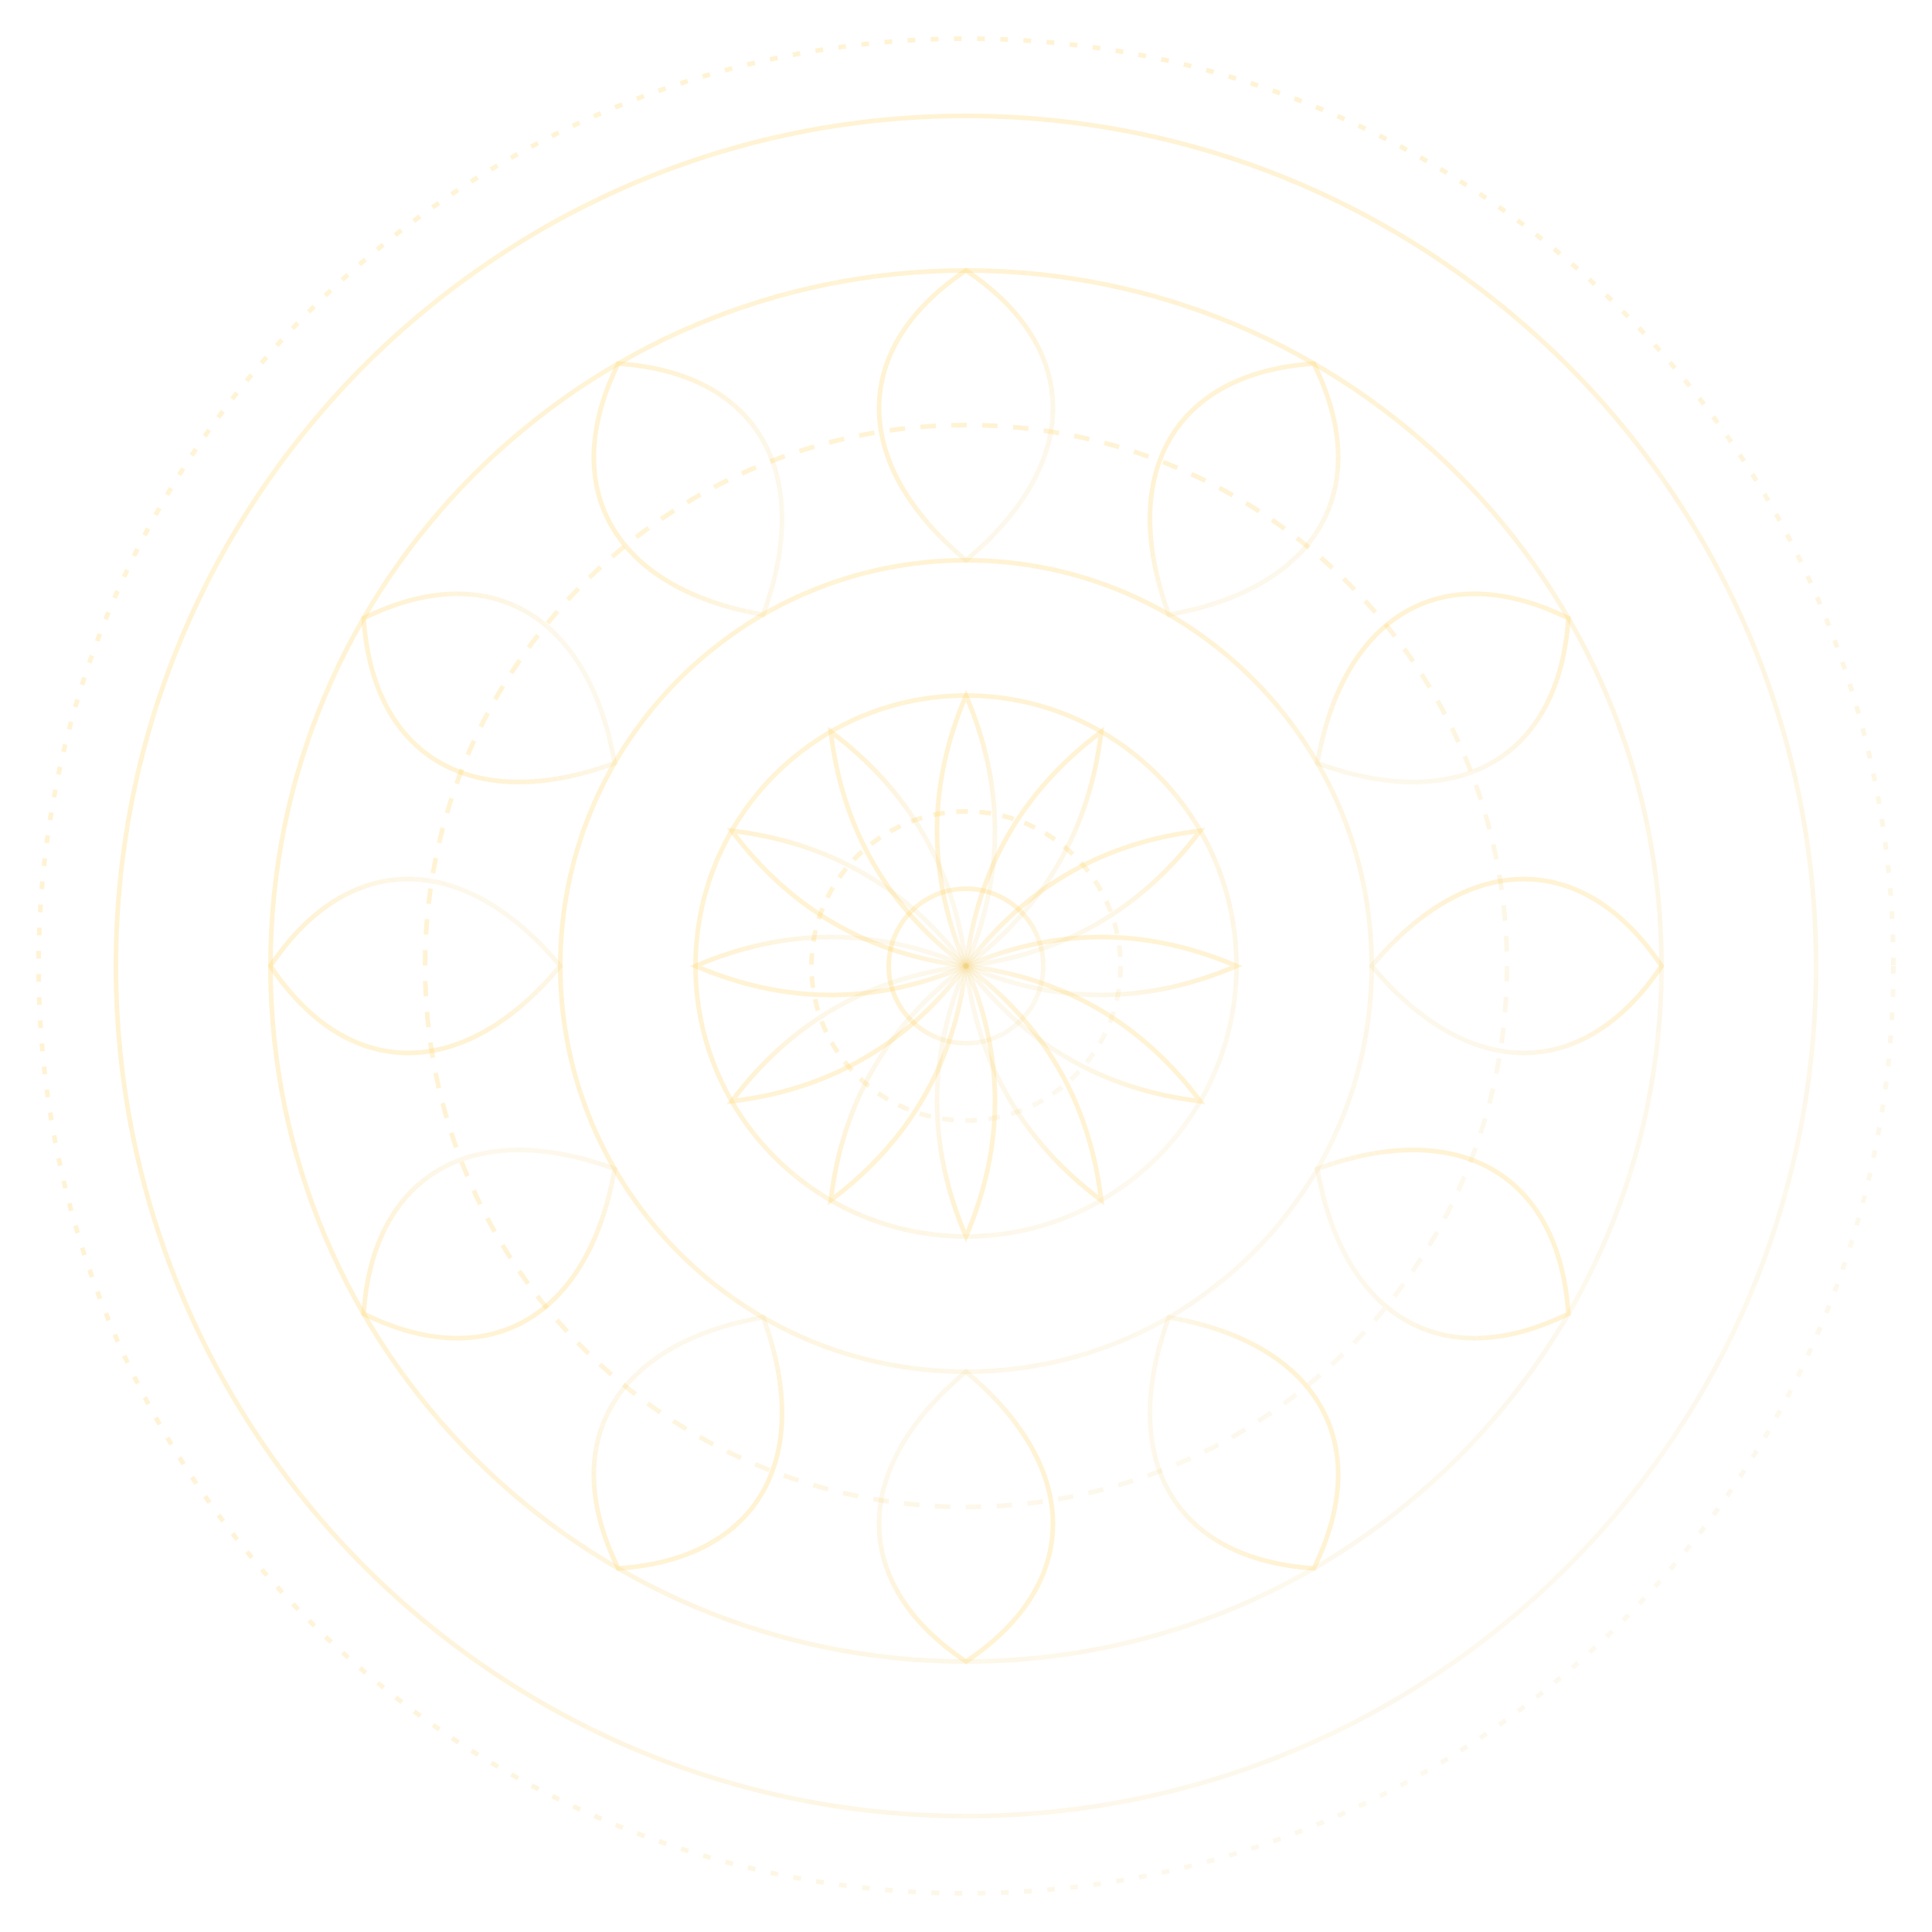
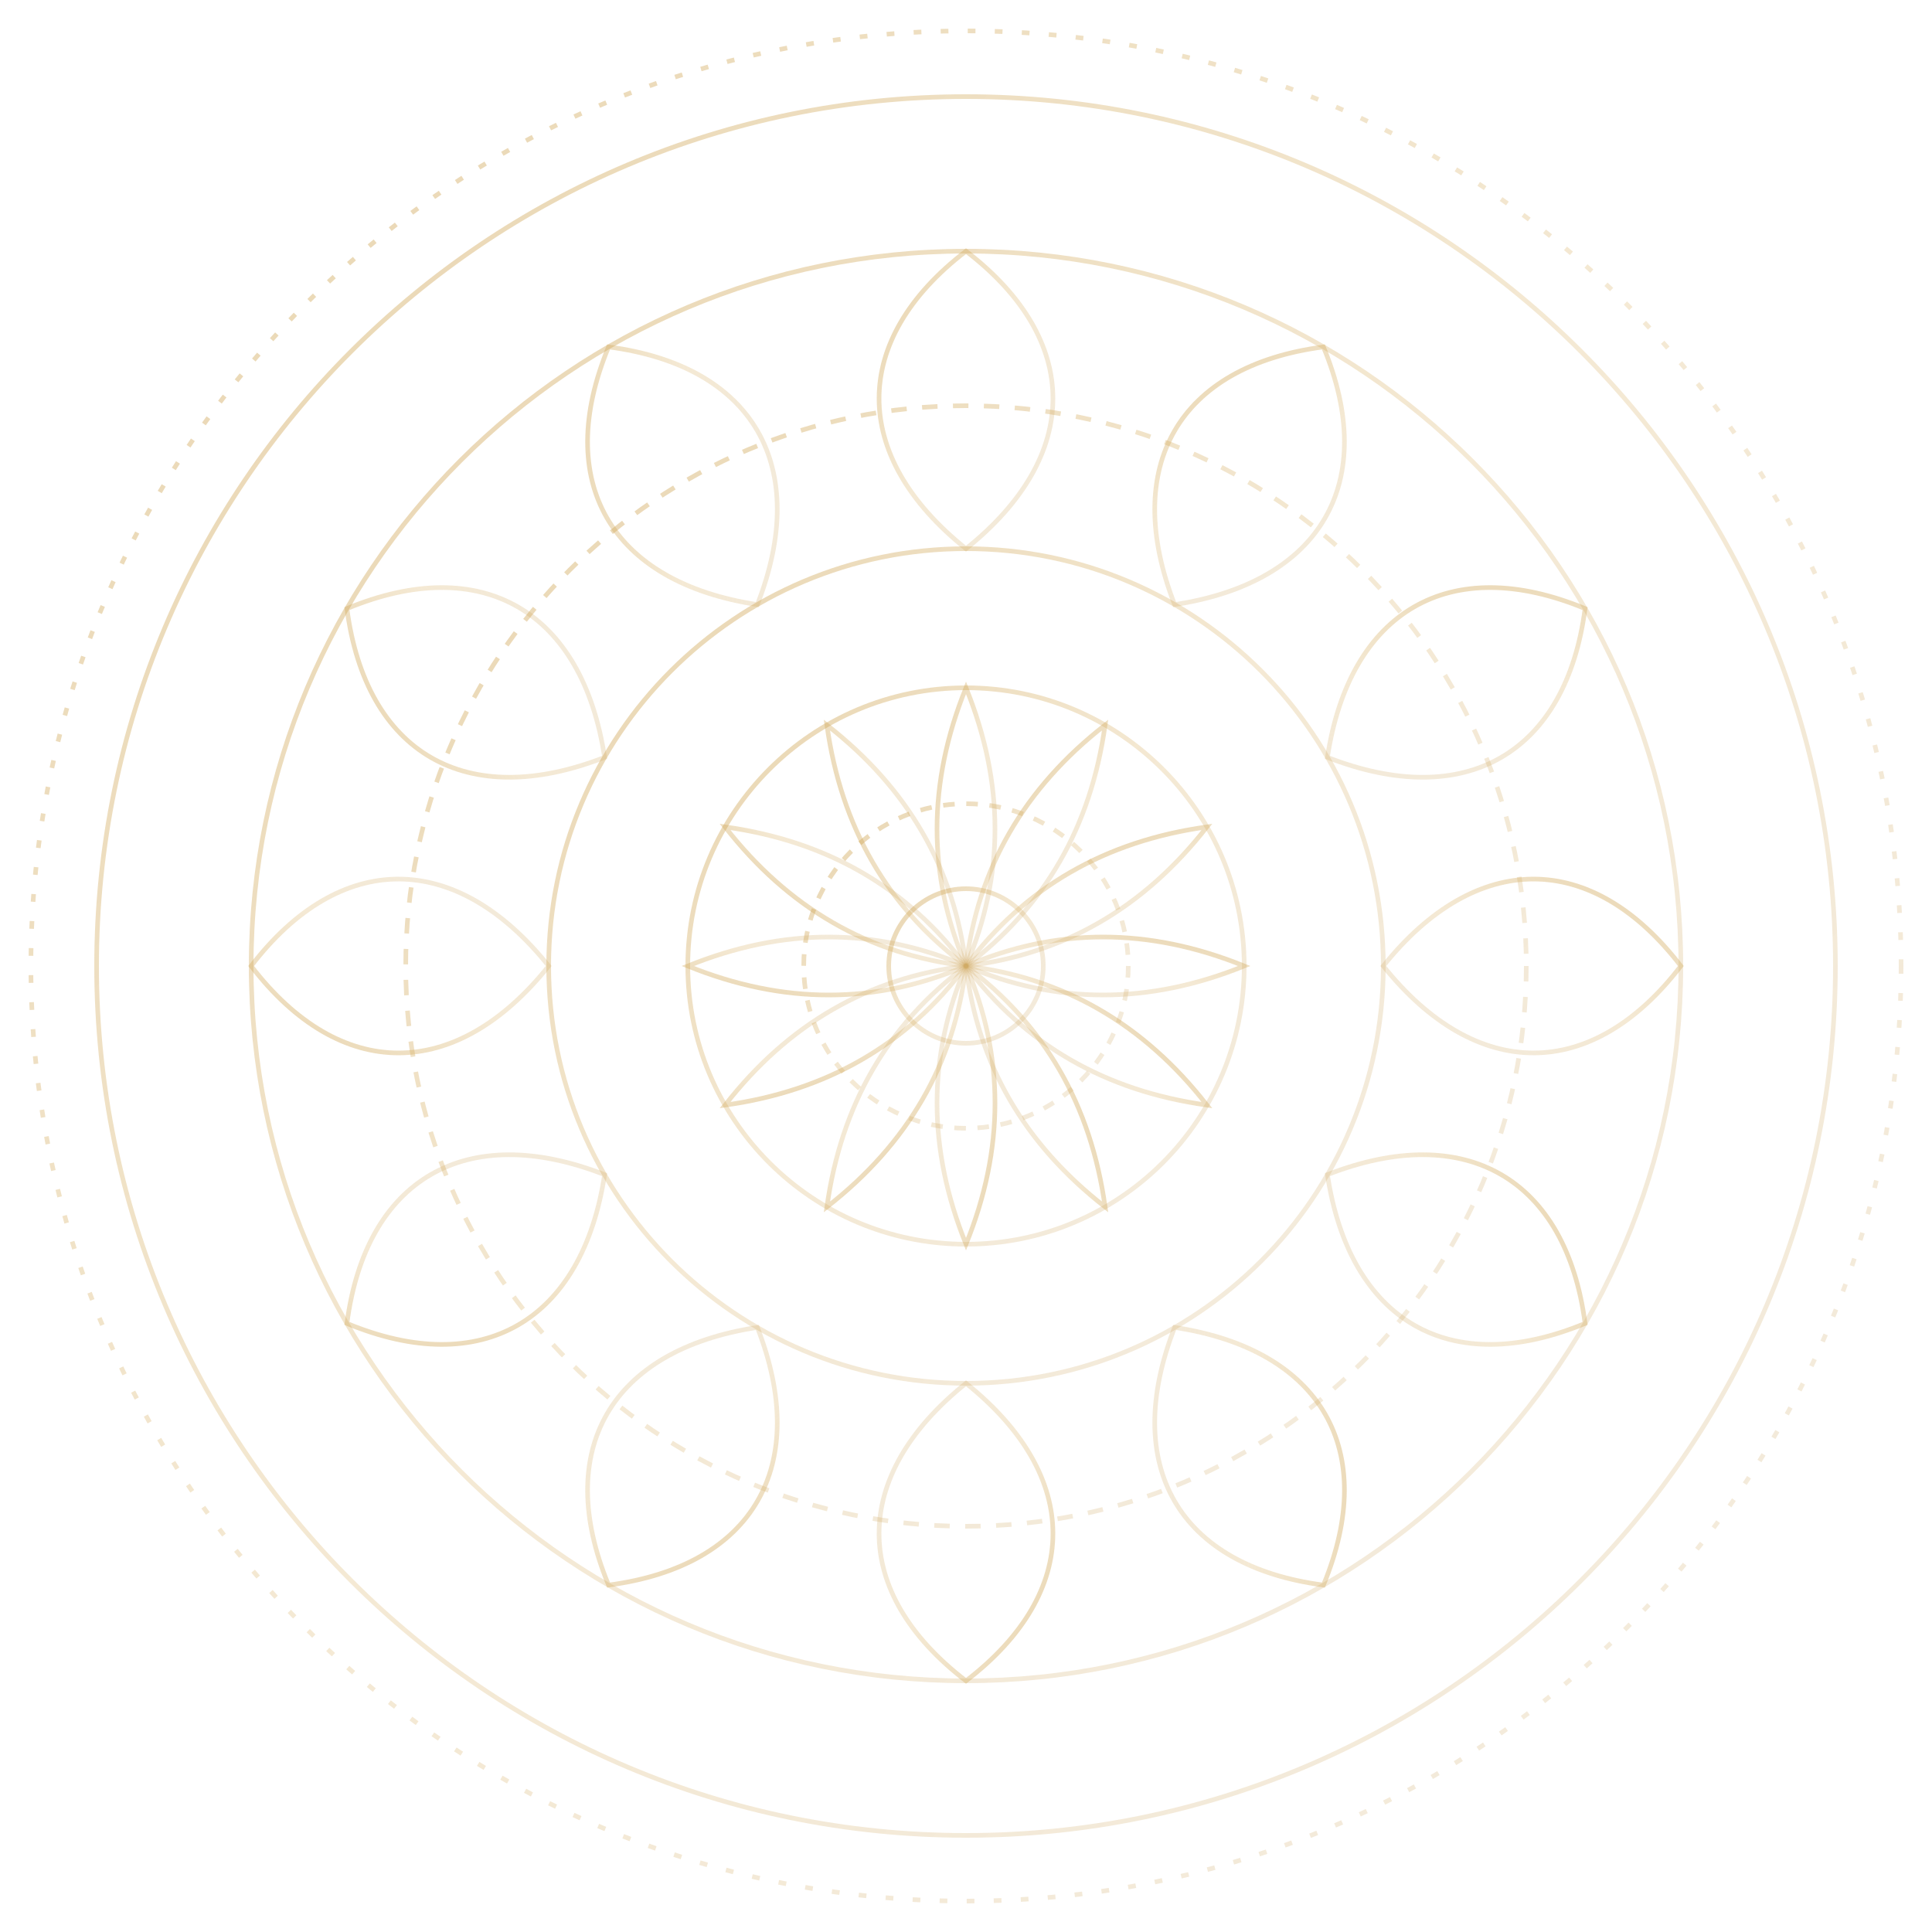
<svg xmlns="http://www.w3.org/2000/svg" viewBox="0 0 500 500" fill="none">
  <defs>
-     <linearGradient id="goldMandala" x1="0%" y1="0%" x2="100%" y2="100%">
-       <stop offset="0%" stop-color="#FFE082" stop-opacity="0.3" />
-       <stop offset="50%" stop-color="#FFB300" stop-opacity="0.15" />
-       <stop offset="100%" stop-color="#D4AF37" stop-opacity="0.05" />
+     <linearGradient id="brightMandala" x1="0%" y1="0%" x2="100%" y2="100%">
+       <stop offset="0%" stop-color="#C89B42" stop-opacity="0.45" />
+       <stop offset="50%" stop-color="#D9B166" stop-opacity="0.28" />
+       <stop offset="100%" stop-color="#B8862E" stop-opacity="0.15" />
    </linearGradient>
  </defs>
-   <g stroke="url(#goldMandala)" stroke-width="1.2">
+   <g stroke="url(#brightMandala)" stroke-width="1.2">
    <circle cx="250" cy="250" r="20" />
-     <circle cx="250" cy="250" r="40" stroke-dasharray="3,3" />
-     <circle cx="250" cy="250" r="70" />
-     <circle cx="250" cy="250" r="105" />
-     <circle cx="250" cy="250" r="140" stroke-dasharray="4,4" />
-     <circle cx="250" cy="250" r="180" />
-     <circle cx="250" cy="250" r="220" />
-     <circle cx="250" cy="250" r="240" stroke-dasharray="2,4" />
+     <circle cx="250" cy="250" r="42" stroke-dasharray="3,3" />
+     <circle cx="250" cy="250" r="72" />
+     <circle cx="250" cy="250" r="108" />
+     <circle cx="250" cy="250" r="145" stroke-dasharray="4,4" />
+     <circle cx="250" cy="250" r="185" />
+     <circle cx="250" cy="250" r="225" />
+     <circle cx="250" cy="250" r="242" stroke-dasharray="2,5" />
    <g transform="translate(250,250)">
-       <path d="M0,0 Q15,-35 0,-70 Q-15,-35 0,0" fill="none" />
-       <path d="M0,0 Q15,-35 0,-70 Q-15,-35 0,0" transform="rotate(30)" />
-       <path d="M0,0 Q15,-35 0,-70 Q-15,-35 0,0" transform="rotate(60)" />
-       <path d="M0,0 Q15,-35 0,-70 Q-15,-35 0,0" transform="rotate(90)" />
-       <path d="M0,0 Q15,-35 0,-70 Q-15,-35 0,0" transform="rotate(120)" />
-       <path d="M0,0 Q15,-35 0,-70 Q-15,-35 0,0" transform="rotate(150)" />
-       <path d="M0,0 Q15,-35 0,-70 Q-15,-35 0,0" transform="rotate(180)" />
-       <path d="M0,0 Q15,-35 0,-70 Q-15,-35 0,0" transform="rotate(210)" />
-       <path d="M0,0 Q15,-35 0,-70 Q-15,-35 0,0" transform="rotate(240)" />
-       <path d="M0,0 Q15,-35 0,-70 Q-15,-35 0,0" transform="rotate(270)" />
-       <path d="M0,0 Q15,-35 0,-70 Q-15,-35 0,0" transform="rotate(300)" />
-       <path d="M0,0 Q15,-35 0,-70 Q-15,-35 0,0" transform="rotate(330)" />
+       <path d="M0,0 Q15,-35 0,-72 Q-15,-35 0,0" fill="none" />
+       <path d="M0,0 Q15,-35 0,-72 Q-15,-35 0,0" transform="rotate(30)" />
+       <path d="M0,0 Q15,-35 0,-72 Q-15,-35 0,0" transform="rotate(60)" />
+       <path d="M0,0 Q15,-35 0,-72 Q-15,-35 0,0" transform="rotate(90)" />
+       <path d="M0,0 Q15,-35 0,-72 Q-15,-35 0,0" transform="rotate(120)" />
+       <path d="M0,0 Q15,-35 0,-72 Q-15,-35 0,0" transform="rotate(150)" />
+       <path d="M0,0 Q15,-35 0,-72 Q-15,-35 0,0" transform="rotate(180)" />
+       <path d="M0,0 Q15,-35 0,-72 Q-15,-35 0,0" transform="rotate(210)" />
+       <path d="M0,0 Q15,-35 0,-72 Q-15,-35 0,0" transform="rotate(240)" />
+       <path d="M0,0 Q15,-35 0,-72 Q-15,-35 0,0" transform="rotate(270)" />
+       <path d="M0,0 Q15,-35 0,-72 Q-15,-35 0,0" transform="rotate(300)" />
+       <path d="M0,0 Q15,-35 0,-72 Q-15,-35 0,0" transform="rotate(330)" />
    </g>
    <g transform="translate(250,250)">
-       <path d="M0,-105 C30,-130 30,-160 0,-180 C-30,-160 -30,-130 0,-105 Z" fill="none" />
-       <path d="M0,-105 C30,-130 30,-160 0,-180 C-30,-160 -30,-130 0,-105 Z" transform="rotate(30)" />
-       <path d="M0,-105 C30,-130 30,-160 0,-180 C-30,-160 -30,-130 0,-105 Z" transform="rotate(60)" />
-       <path d="M0,-105 C30,-130 30,-160 0,-180 C-30,-160 -30,-130 0,-105 Z" transform="rotate(90)" />
-       <path d="M0,-105 C30,-130 30,-160 0,-180 C-30,-160 -30,-130 0,-105 Z" transform="rotate(120)" />
-       <path d="M0,-105 C30,-130 30,-160 0,-180 C-30,-160 -30,-130 0,-105 Z" transform="rotate(150)" />
-       <path d="M0,-105 C30,-130 30,-160 0,-180 C-30,-160 -30,-130 0,-105 Z" transform="rotate(180)" />
-       <path d="M0,-105 C30,-130 30,-160 0,-180 C-30,-160 -30,-130 0,-105 Z" transform="rotate(210)" />
-       <path d="M0,-105 C30,-130 30,-160 0,-180 C-30,-160 -30,-130 0,-105 Z" transform="rotate(240)" />
-       <path d="M0,-105 C30,-130 30,-160 0,-180 C-30,-160 -30,-130 0,-105 Z" transform="rotate(270)" />
-       <path d="M0,-105 C30,-130 30,-160 0,-180 C-30,-160 -30,-130 0,-105 Z" transform="rotate(300)" />
-       <path d="M0,-105 C30,-130 30,-160 0,-180 C-30,-160 -30,-130 0,-105 Z" transform="rotate(330)" />
+       <path d="M0,-108 C30,-132 30,-162 0,-185 C-30,-162 -30,-132 0,-108 Z" fill="none" />
+       <path d="M0,-108 C30,-132 30,-162 0,-185 C-30,-162 -30,-132 0,-108 Z" transform="rotate(30)" />
+       <path d="M0,-108 C30,-132 30,-162 0,-185 C-30,-162 -30,-132 0,-108 Z" transform="rotate(60)" />
+       <path d="M0,-108 C30,-132 30,-162 0,-185 C-30,-162 -30,-132 0,-108 Z" transform="rotate(90)" />
+       <path d="M0,-108 C30,-132 30,-162 0,-185 C-30,-162 -30,-132 0,-108 Z" transform="rotate(120)" />
+       <path d="M0,-108 C30,-132 30,-162 0,-185 C-30,-162 -30,-132 0,-108 Z" transform="rotate(150)" />
+       <path d="M0,-108 C30,-132 30,-162 0,-185 C-30,-162 -30,-132 0,-108 Z" transform="rotate(180)" />
+       <path d="M0,-108 C30,-132 30,-162 0,-185 C-30,-162 -30,-132 0,-108 Z" transform="rotate(210)" />
+       <path d="M0,-108 C30,-132 30,-162 0,-185 C-30,-162 -30,-132 0,-108 Z" transform="rotate(240)" />
+       <path d="M0,-108 C30,-132 30,-162 0,-185 C-30,-162 -30,-132 0,-108 Z" transform="rotate(270)" />
+       <path d="M0,-108 C30,-132 30,-162 0,-185 C-30,-162 -30,-132 0,-108 Z" transform="rotate(300)" />
+       <path d="M0,-108 C30,-132 30,-162 0,-185 C-30,-162 -30,-132 0,-108 Z" transform="rotate(330)" />
    </g>
  </g>
</svg>
